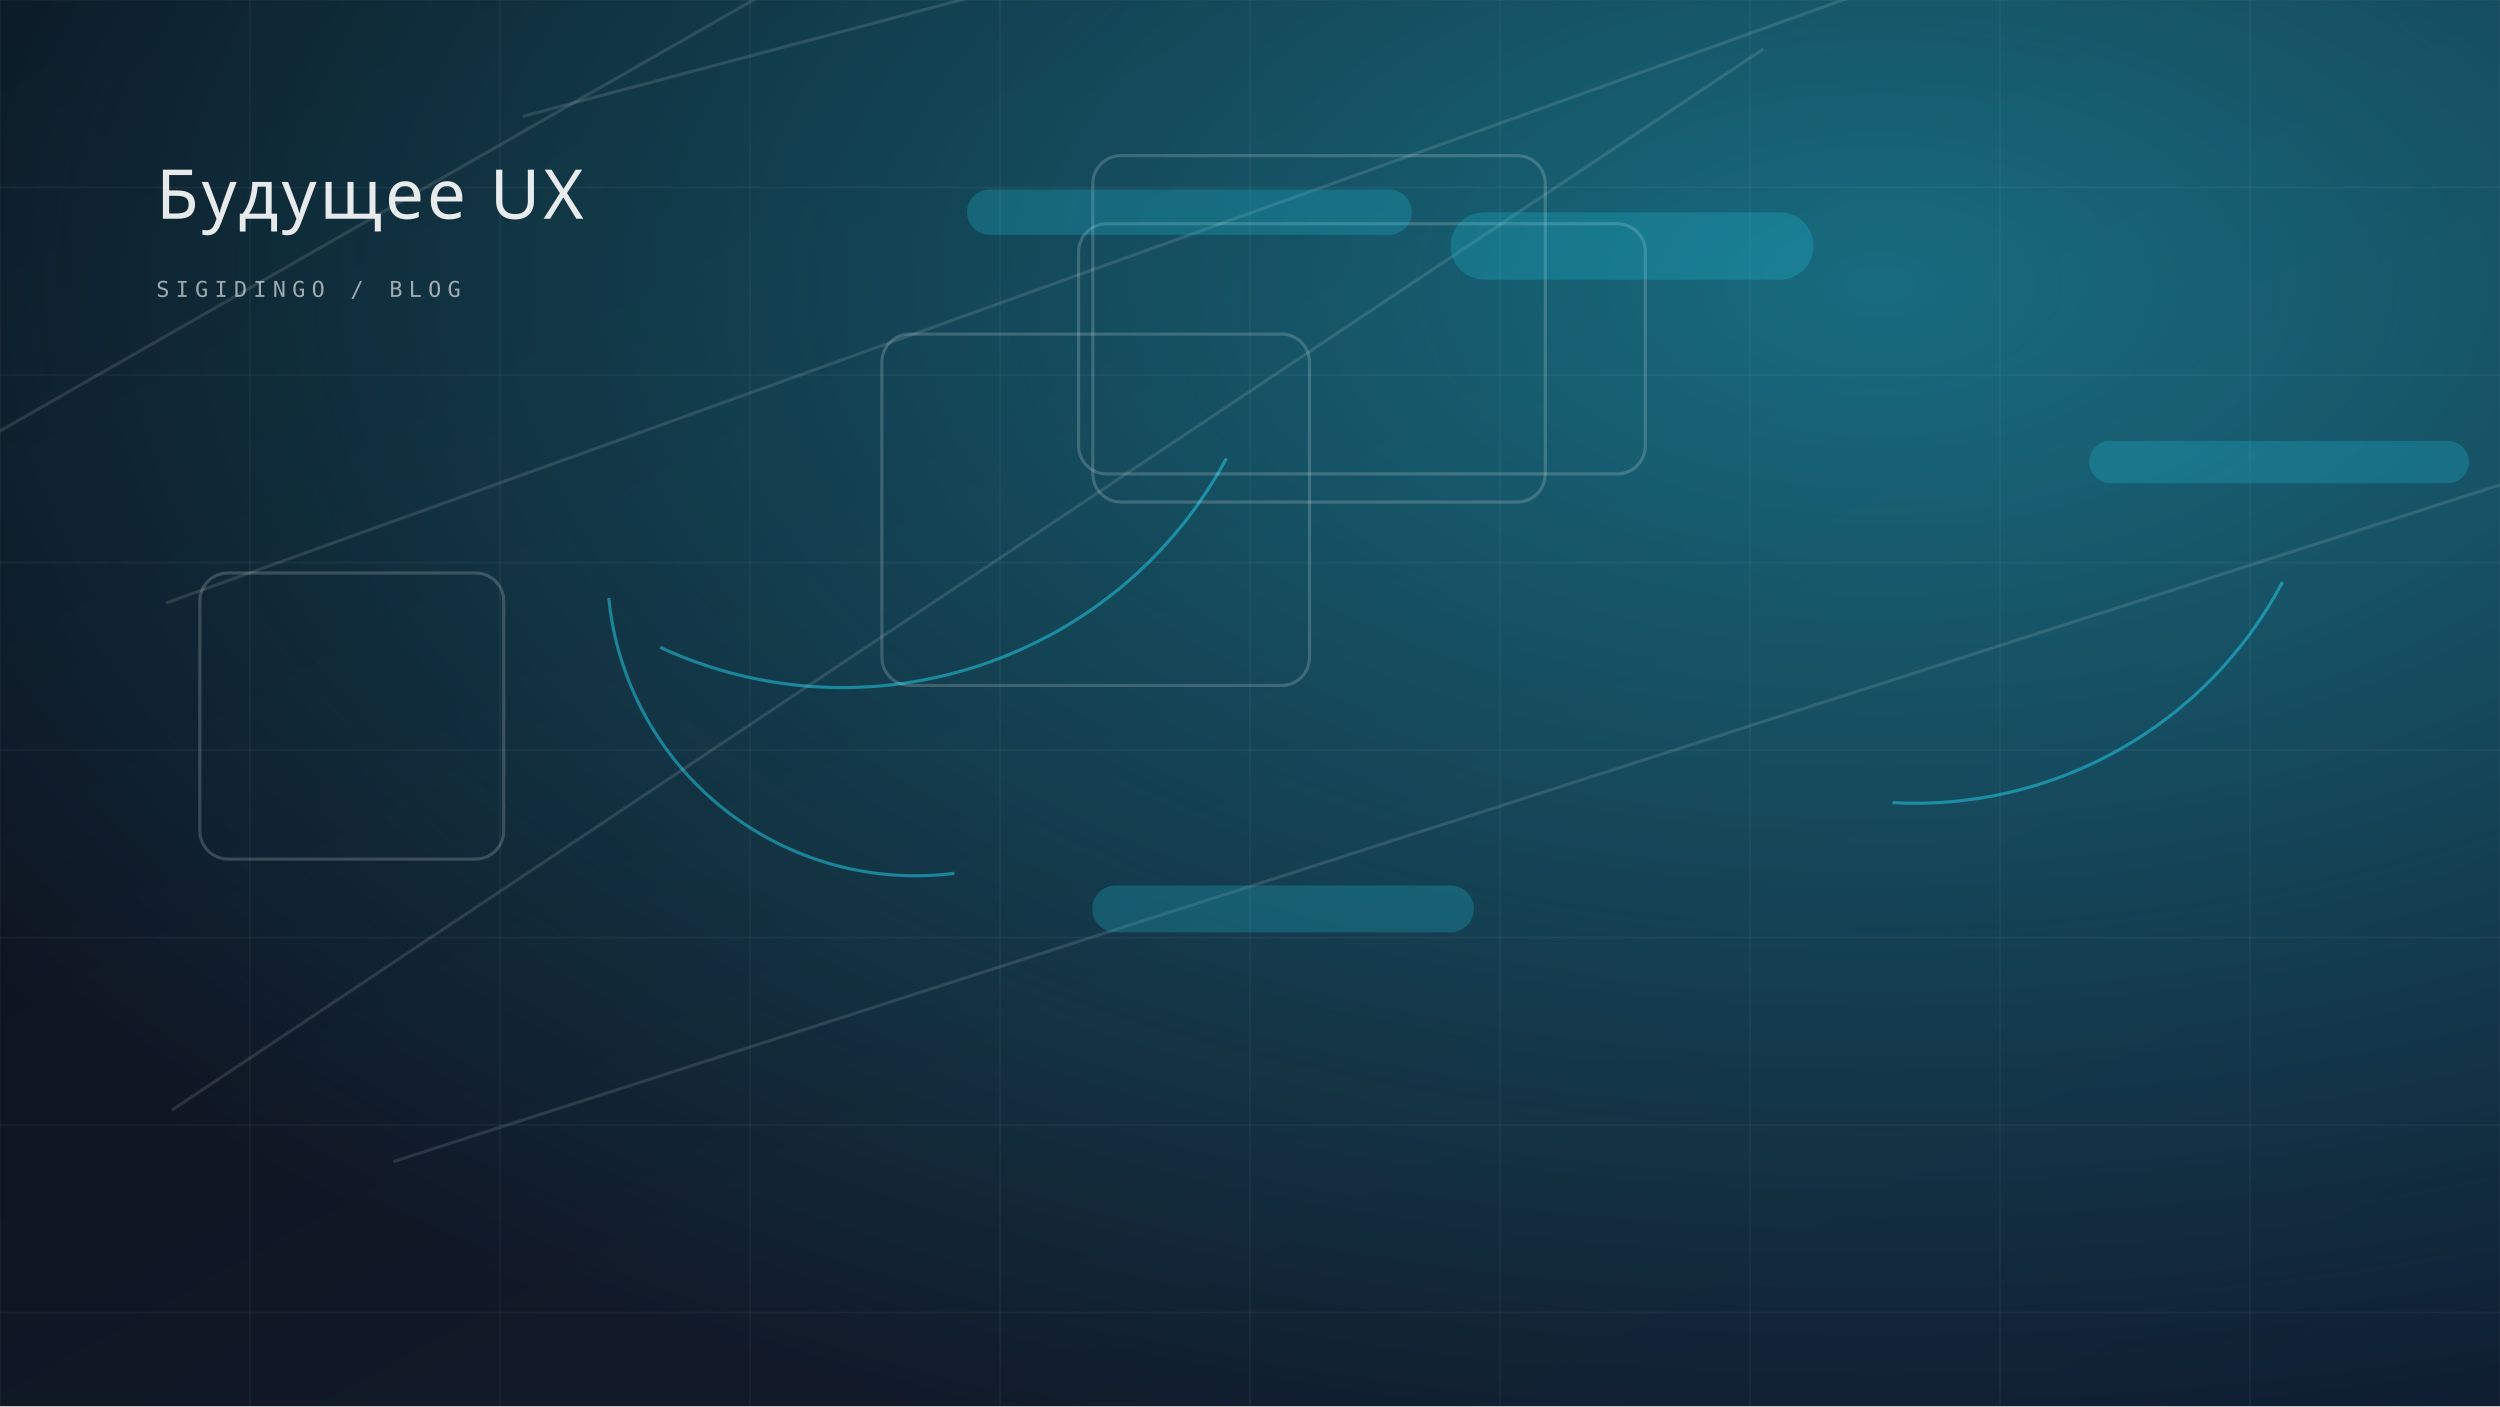
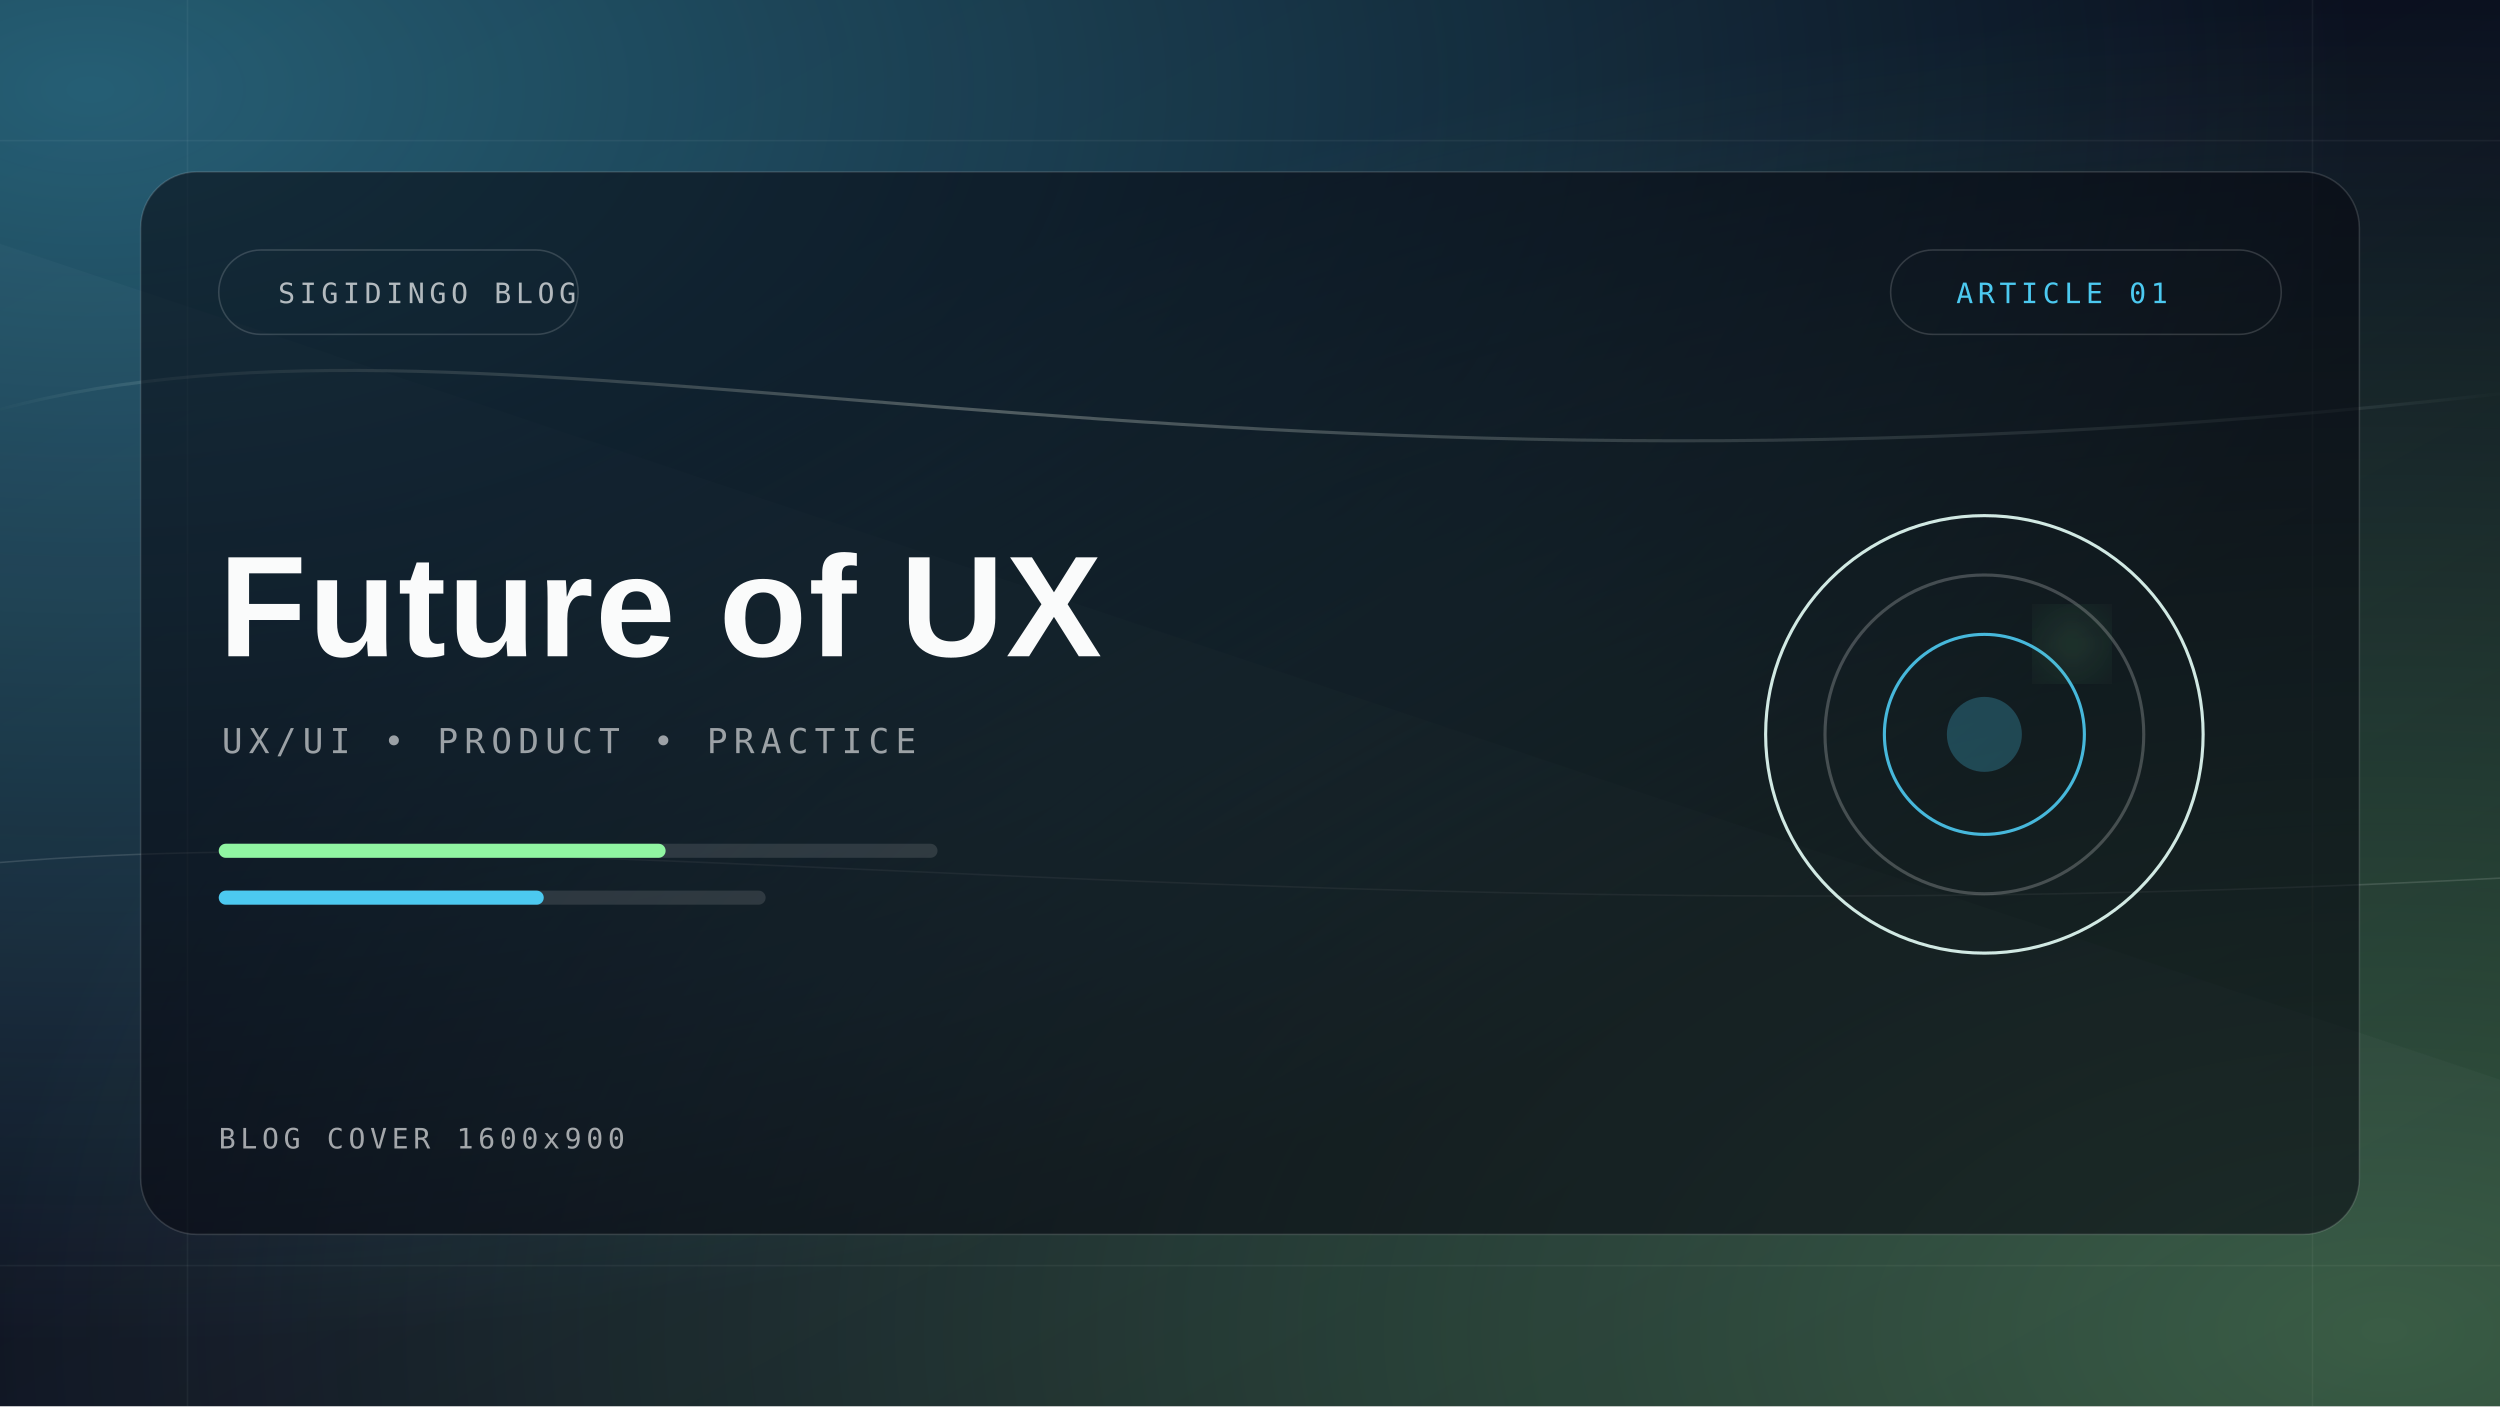
<svg xmlns="http://www.w3.org/2000/svg" width="1600" height="900" viewBox="0 0 1600 900">
  <defs>
-     <linearGradient id="bg-future-of-ux" x1="0" y1="0" x2="1" y2="1">
-       <stop offset="0%" stop-color="#0b0f1a" />
-       <stop offset="60%" stop-color="#111827" />
-       <stop offset="100%" stop-color="#0f172a" />
+     <linearGradient id="bg-1" x1="0" y1="0" x2="1" y2="1">
+       <stop offset="0%" stop-color="#070A12" />
+       <stop offset="52%" stop-color="#0B1120" />
+       <stop offset="100%" stop-color="#05070D" />
    </linearGradient>
-     <radialGradient id="glow-future-of-ux" cx="0.75" cy="0.2" r="0.9">
-       <stop offset="0%" stop-color="#22d3ee" stop-opacity="0.45" />
-       <stop offset="100%" stop-color="#22d3ee" stop-opacity="0" />
+     <radialGradient id="haloA-1" cx="0.04" cy="0.06" r="0.9">
+       <stop offset="0%" stop-color="#4CC9F0" stop-opacity="0.44" />
+       <stop offset="100%" stop-color="#4CC9F0" stop-opacity="0" />
    </radialGradient>
+     <radialGradient id="haloB-1" cx="0.95" cy="0.95" r="0.95">
+       <stop offset="0%" stop-color="#90F5A2" stop-opacity="0.34" />
+       <stop offset="100%" stop-color="#90F5A2" stop-opacity="0" />
+     </radialGradient>
+     <linearGradient id="beam-1" x1="0" y1="0" x2="1" y2="0">
+       <stop offset="0%" stop-color="#E6FFF8" stop-opacity="0" />
+       <stop offset="40%" stop-color="#E6FFF8" stop-opacity="0.95" />
+       <stop offset="100%" stop-color="#E6FFF8" stop-opacity="0" />
+     </linearGradient>
+     <filter id="soft-1" x="-20%" y="-20%" width="140%" height="140%">
+       <feGaussianBlur stdDeviation="24" />
+     </filter>
  </defs>
-   <rect width="1600" height="900" fill="url(#bg-future-of-ux)" />
-   <rect width="1600" height="900" fill="url(#glow-future-of-ux)" />
+   <rect width="1600" height="900" fill="url(#bg-1)" />
+   <rect width="1600" height="900" fill="url(#haloA-1)" />
+   <rect width="1600" height="900" fill="url(#haloB-1)" />
  <g stroke="rgba(255,255,255,0.05)" stroke-width="1">
-     <line x1="0" y1="0" x2="0" y2="900" />
-     <line x1="160" y1="0" x2="160" y2="900" />
-     <line x1="320" y1="0" x2="320" y2="900" />
-     <line x1="480" y1="0" x2="480" y2="900" />
-     <line x1="640" y1="0" x2="640" y2="900" />
-     <line x1="800" y1="0" x2="800" y2="900" />
-     <line x1="960" y1="0" x2="960" y2="900" />
-     <line x1="1120" y1="0" x2="1120" y2="900" />
-     <line x1="1280" y1="0" x2="1280" y2="900" />
-     <line x1="1440" y1="0" x2="1440" y2="900" />
-     <line x1="1600" y1="0" x2="1600" y2="900" />
-     <line x1="0" y1="0" x2="1600" y2="0" />
-     <line x1="0" y1="120" x2="1600" y2="120" />
-     <line x1="0" y1="240" x2="1600" y2="240" />
-     <line x1="0" y1="360" x2="1600" y2="360" />
-     <line x1="0" y1="480" x2="1600" y2="480" />
-     <line x1="0" y1="600" x2="1600" y2="600" />
-     <line x1="0" y1="720" x2="1600" y2="720" />
-     <line x1="0" y1="840" x2="1600" y2="840" />
+     <line x1="0" y1="90" x2="1600" y2="90" />
+     <line x1="0" y1="810" x2="1600" y2="810" />
+     <line x1="120" y1="0" x2="120" y2="900" />
+     <line x1="1480" y1="0" x2="1480" y2="900" />
  </g>
-   <g fill="none" stroke="#22d3ee" stroke-width="2" opacity="0.5">
-     <path d="M 610.9 558.9 A 197.2 197.2 0 0 1 389.6 382.7" />
-     <path d="M 1460.8 372.6 A 266.2 266.2 0 0 1 1211.2 513.7" />
-     <path d="M 784.9 293.4 A 278.8 278.8 0 0 1 422.5 414.3" />
+   <g opacity="0.8">
+     <path d="M0 156 L1600 691 L1600 900 L0 900 Z" fill="rgba(255,255,255,0.03)" />
+     <path d="M0 262 C320 176, 760 348, 1600 252" stroke="url(#beam-1)" stroke-width="2" fill="none" />
+     <path d="M0 552 C360 522, 840 602, 1600 562" stroke="rgba(255,255,255,0.17)" stroke-width="1" fill="none" />
  </g>
-   <g stroke="rgba(255,255,255,0.12)" stroke-width="2">
-     <line x1="110.0" y1="710.5" x2="1128.5" y2="31.4" />
-     <line x1="-5.4" y1="278.9" x2="1035.8" y2="-316.8" />
-     <line x1="251.8" y1="743.4" x2="1726.7" y2="269.6" />
-     <line x1="106.3" y1="385.9" x2="1384.8" y2="-73.9" />
-     <line x1="334.5" y1="74.5" x2="1273.1" y2="-174.9" />
+   <rect x="90" y="110" width="1420" height="680" rx="36" fill="rgba(7,10,18,0.58)" stroke="rgba(255,255,255,0.14)" />
+   <path d="M130 212 H1470" stroke="url(#beam-1)" stroke-width="2" />
+   <path d="M130 690 H1470" stroke="url(#beam-1)" stroke-width="2" />
+   <g fill="none" stroke="rgba(255,255,255,0.16)">
+     <rect x="140" y="160" width="230" height="54" rx="27" />
+     <rect x="1210" y="160" width="250" height="54" rx="27" />
  </g>
-   <g fill="none" stroke="rgba(255,255,255,0.18)" stroke-width="2">
-     <rect x="699.4" y="99.6" width="289.6" height="221.7" rx="18" />
-     <rect x="690.3" y="143.2" width="362.7" height="160.1" rx="18" />
-     <rect x="127.9" y="366.7" width="194.5" height="183.1" rx="18" />
-     <rect x="564.4" y="213.8" width="273.7" height="224.9" rx="18" />
+   <text x="178" y="194" font-family="Consolas, monospace" font-size="18" letter-spacing="3" fill="rgba(255,255,255,0.68)">SIGIDINGO BLOG</text>
+   <text x="1252" y="194" font-family="Consolas, monospace" font-size="18" letter-spacing="3" fill="#4CC9F0">ARTICLE 01</text>
+   <text x="140" y="420" font-family="Sora, Arial, sans-serif" font-weight="700" font-size="92" letter-spacing="1.2" fill="rgba(255,255,255,0.98)">Future of UX</text>
+   <text x="142" y="482" font-family="Consolas, monospace" font-size="22" letter-spacing="4" fill="rgba(255,255,255,0.58)">UX/UI  •  PRODUCT  •  PRACTICE</text>
+   <g>
+     <rect x="140" y="540" width="460" height="9" rx="4.5" fill="rgba(255,255,255,0.12)" />
+     <rect x="140" y="540" width="286" height="9" rx="4.5" fill="#90F5A2" />
+     <rect x="140" y="570" width="350" height="9" rx="4.5" fill="rgba(255,255,255,0.12)" />
+     <rect x="140" y="570" width="208" height="9" rx="4.5" fill="#4CC9F0" />
  </g>
-   <g fill="#22d3ee" opacity="0.22">
-     <rect x="928.4" y="135.9" width="232.2" height="43.1" rx="21.5" />
-     <rect x="699.0" y="566.7" width="244.3" height="30.0" rx="15.0" />
-     <rect x="618.9" y="121.3" width="284.6" height="29.0" rx="14.5" />
-     <rect x="1337.1" y="282.2" width="243.0" height="27.0" rx="13.5" />
+   <g opacity="0.9">
+     <circle cx="1270" cy="470" r="140" fill="none" stroke="#E6FFF8" stroke-width="2" />
+     <circle cx="1270" cy="470" r="102" fill="none" stroke="rgba(255,255,255,0.24)" stroke-width="2" />
+     <circle cx="1270" cy="470" r="64" fill="none" stroke="#4CC9F0" stroke-width="2" />
+     <circle cx="1270" cy="470" r="24" fill="#4CC9F0" fill-opacity="0.28" />
+     <circle cx="1326" cy="412" r="18" fill="#90F5A2" fill-opacity="0.45" filter="url(#soft-1)" />
  </g>
-   <text x="100" y="140" font-family="Sora, sans-serif" font-size="44" fill="rgba(255,255,255,0.9)" letter-spacing="2">Будущее UX</text>
-   <text x="100" y="190" font-family="IBM Plex Mono, monospace" font-size="14" fill="rgba(255,255,255,0.6)" letter-spacing="4">SIGIDINGO / BLOG</text>
+   <text x="140" y="735" font-family="Consolas, monospace" font-size="18" letter-spacing="3" fill="rgba(255,255,255,0.62)">BLOG COVER 1600x900</text>
</svg>
